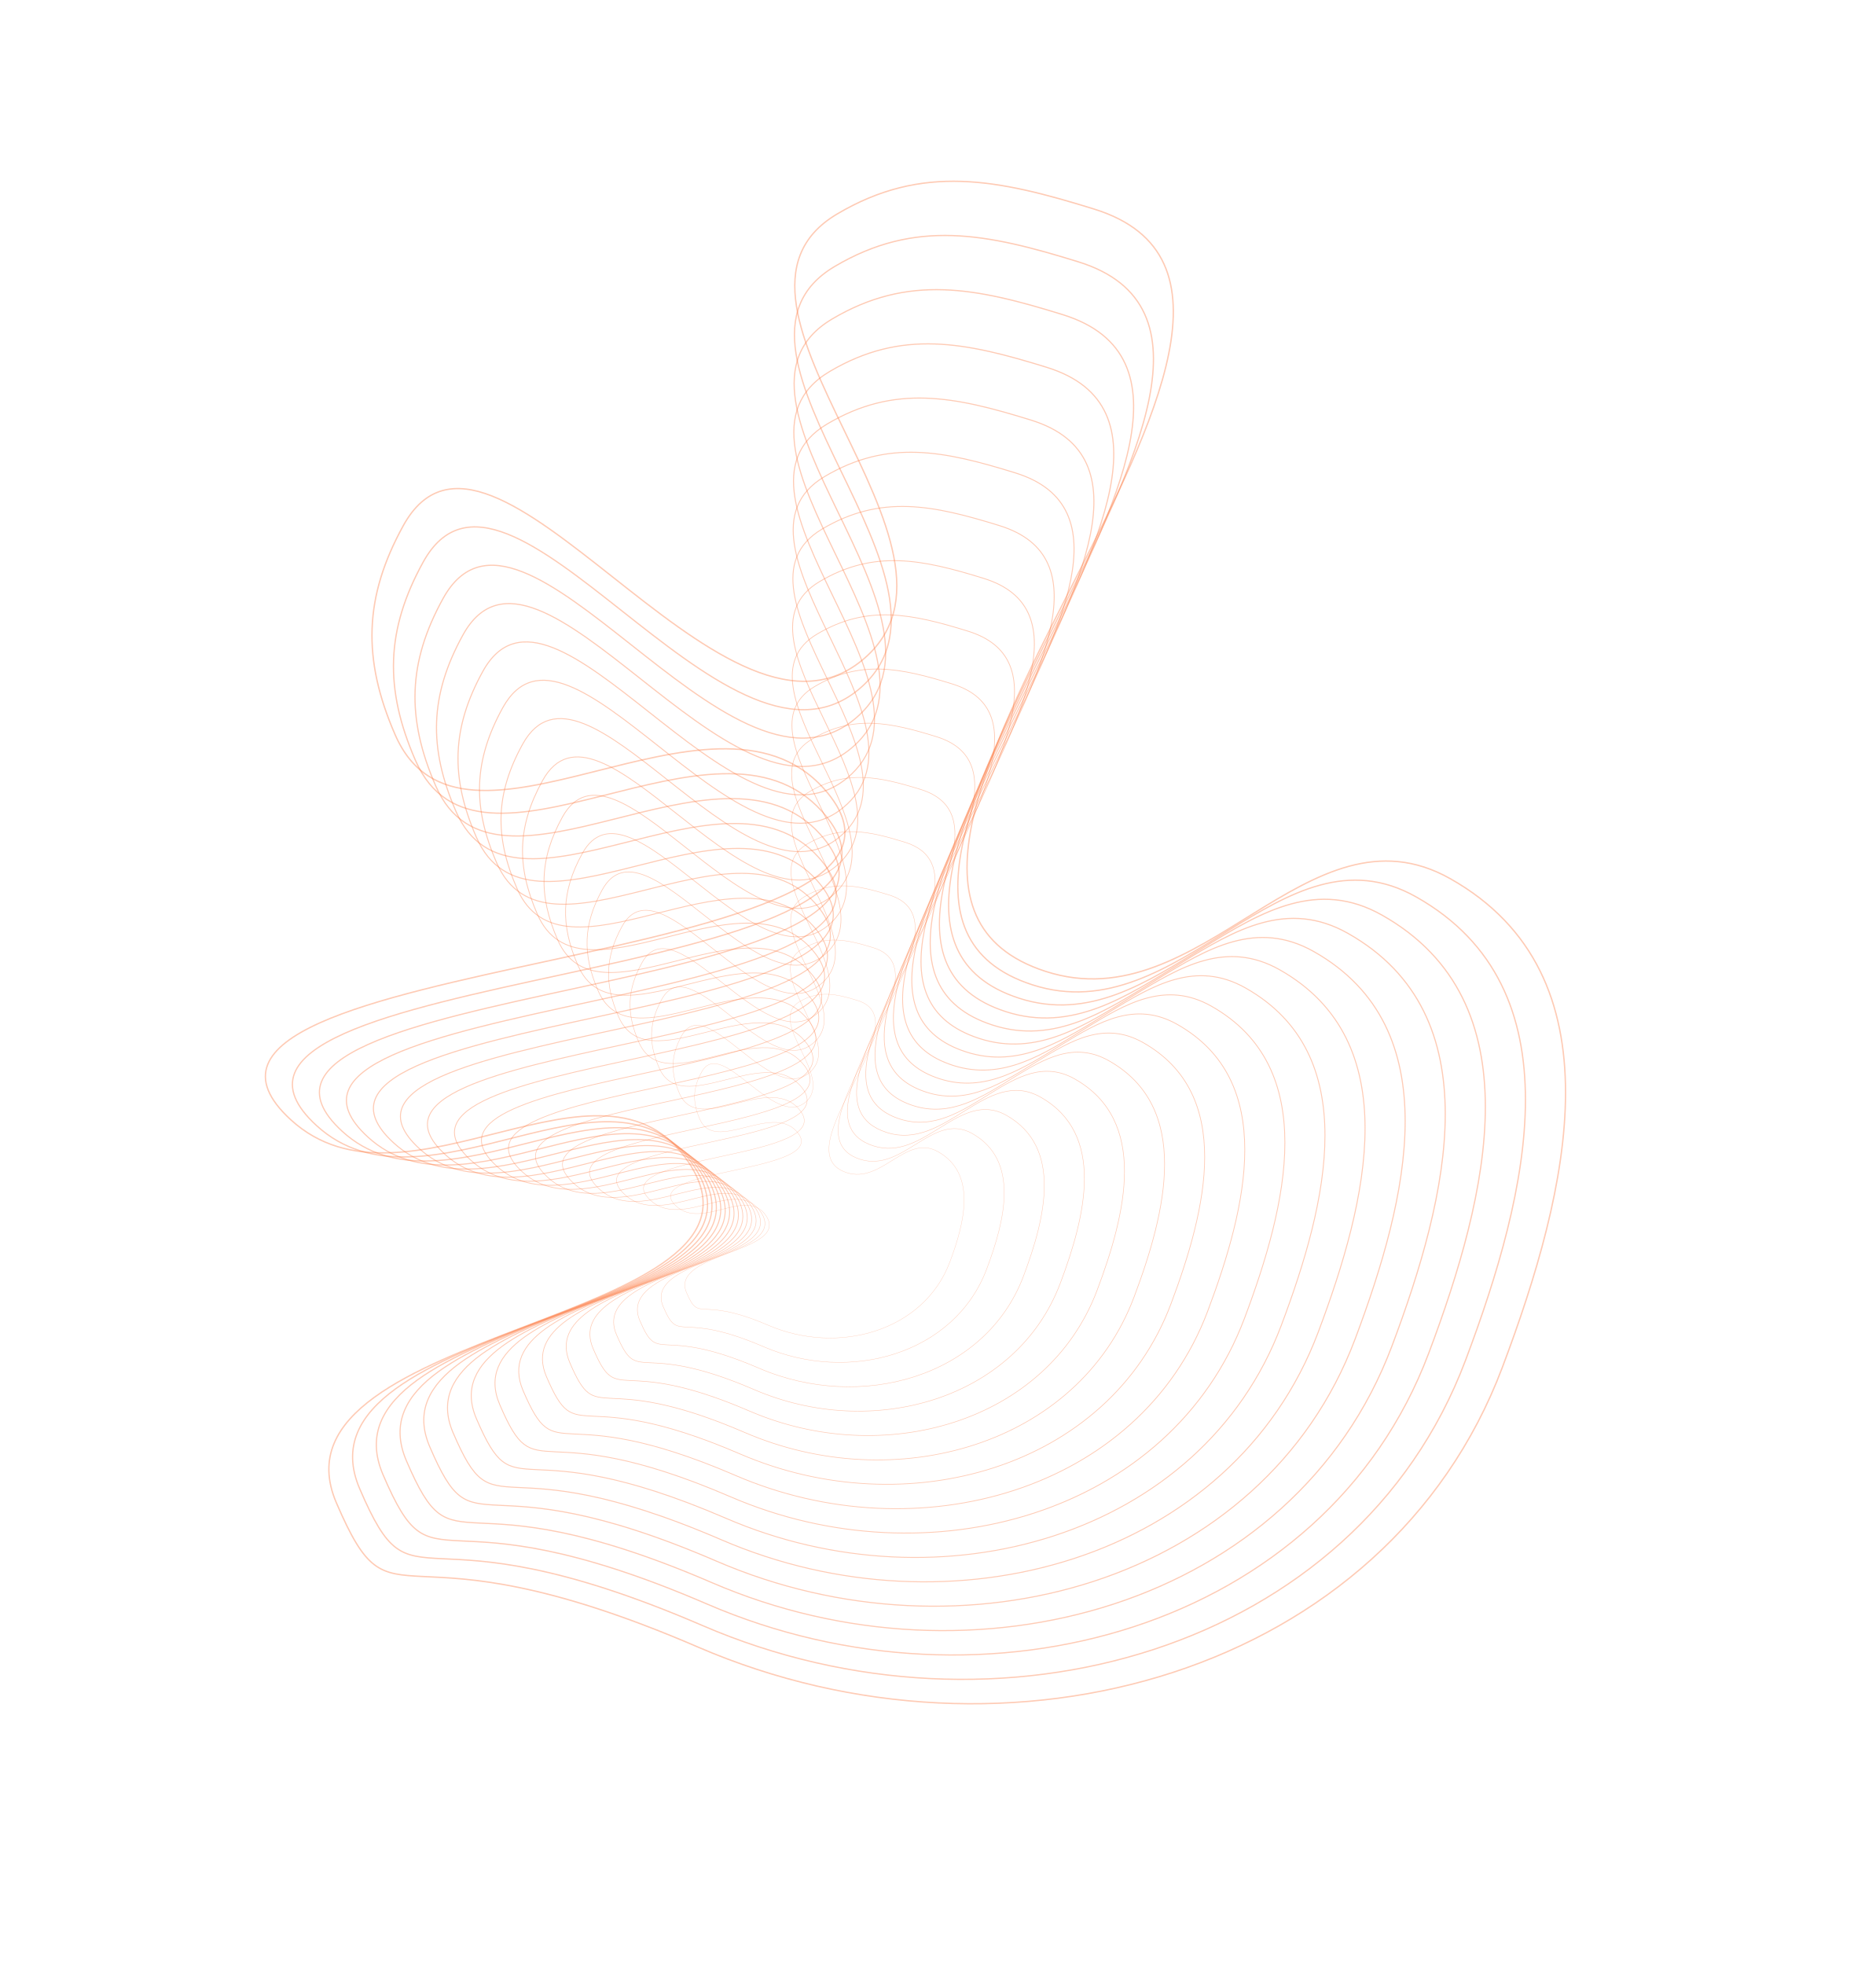
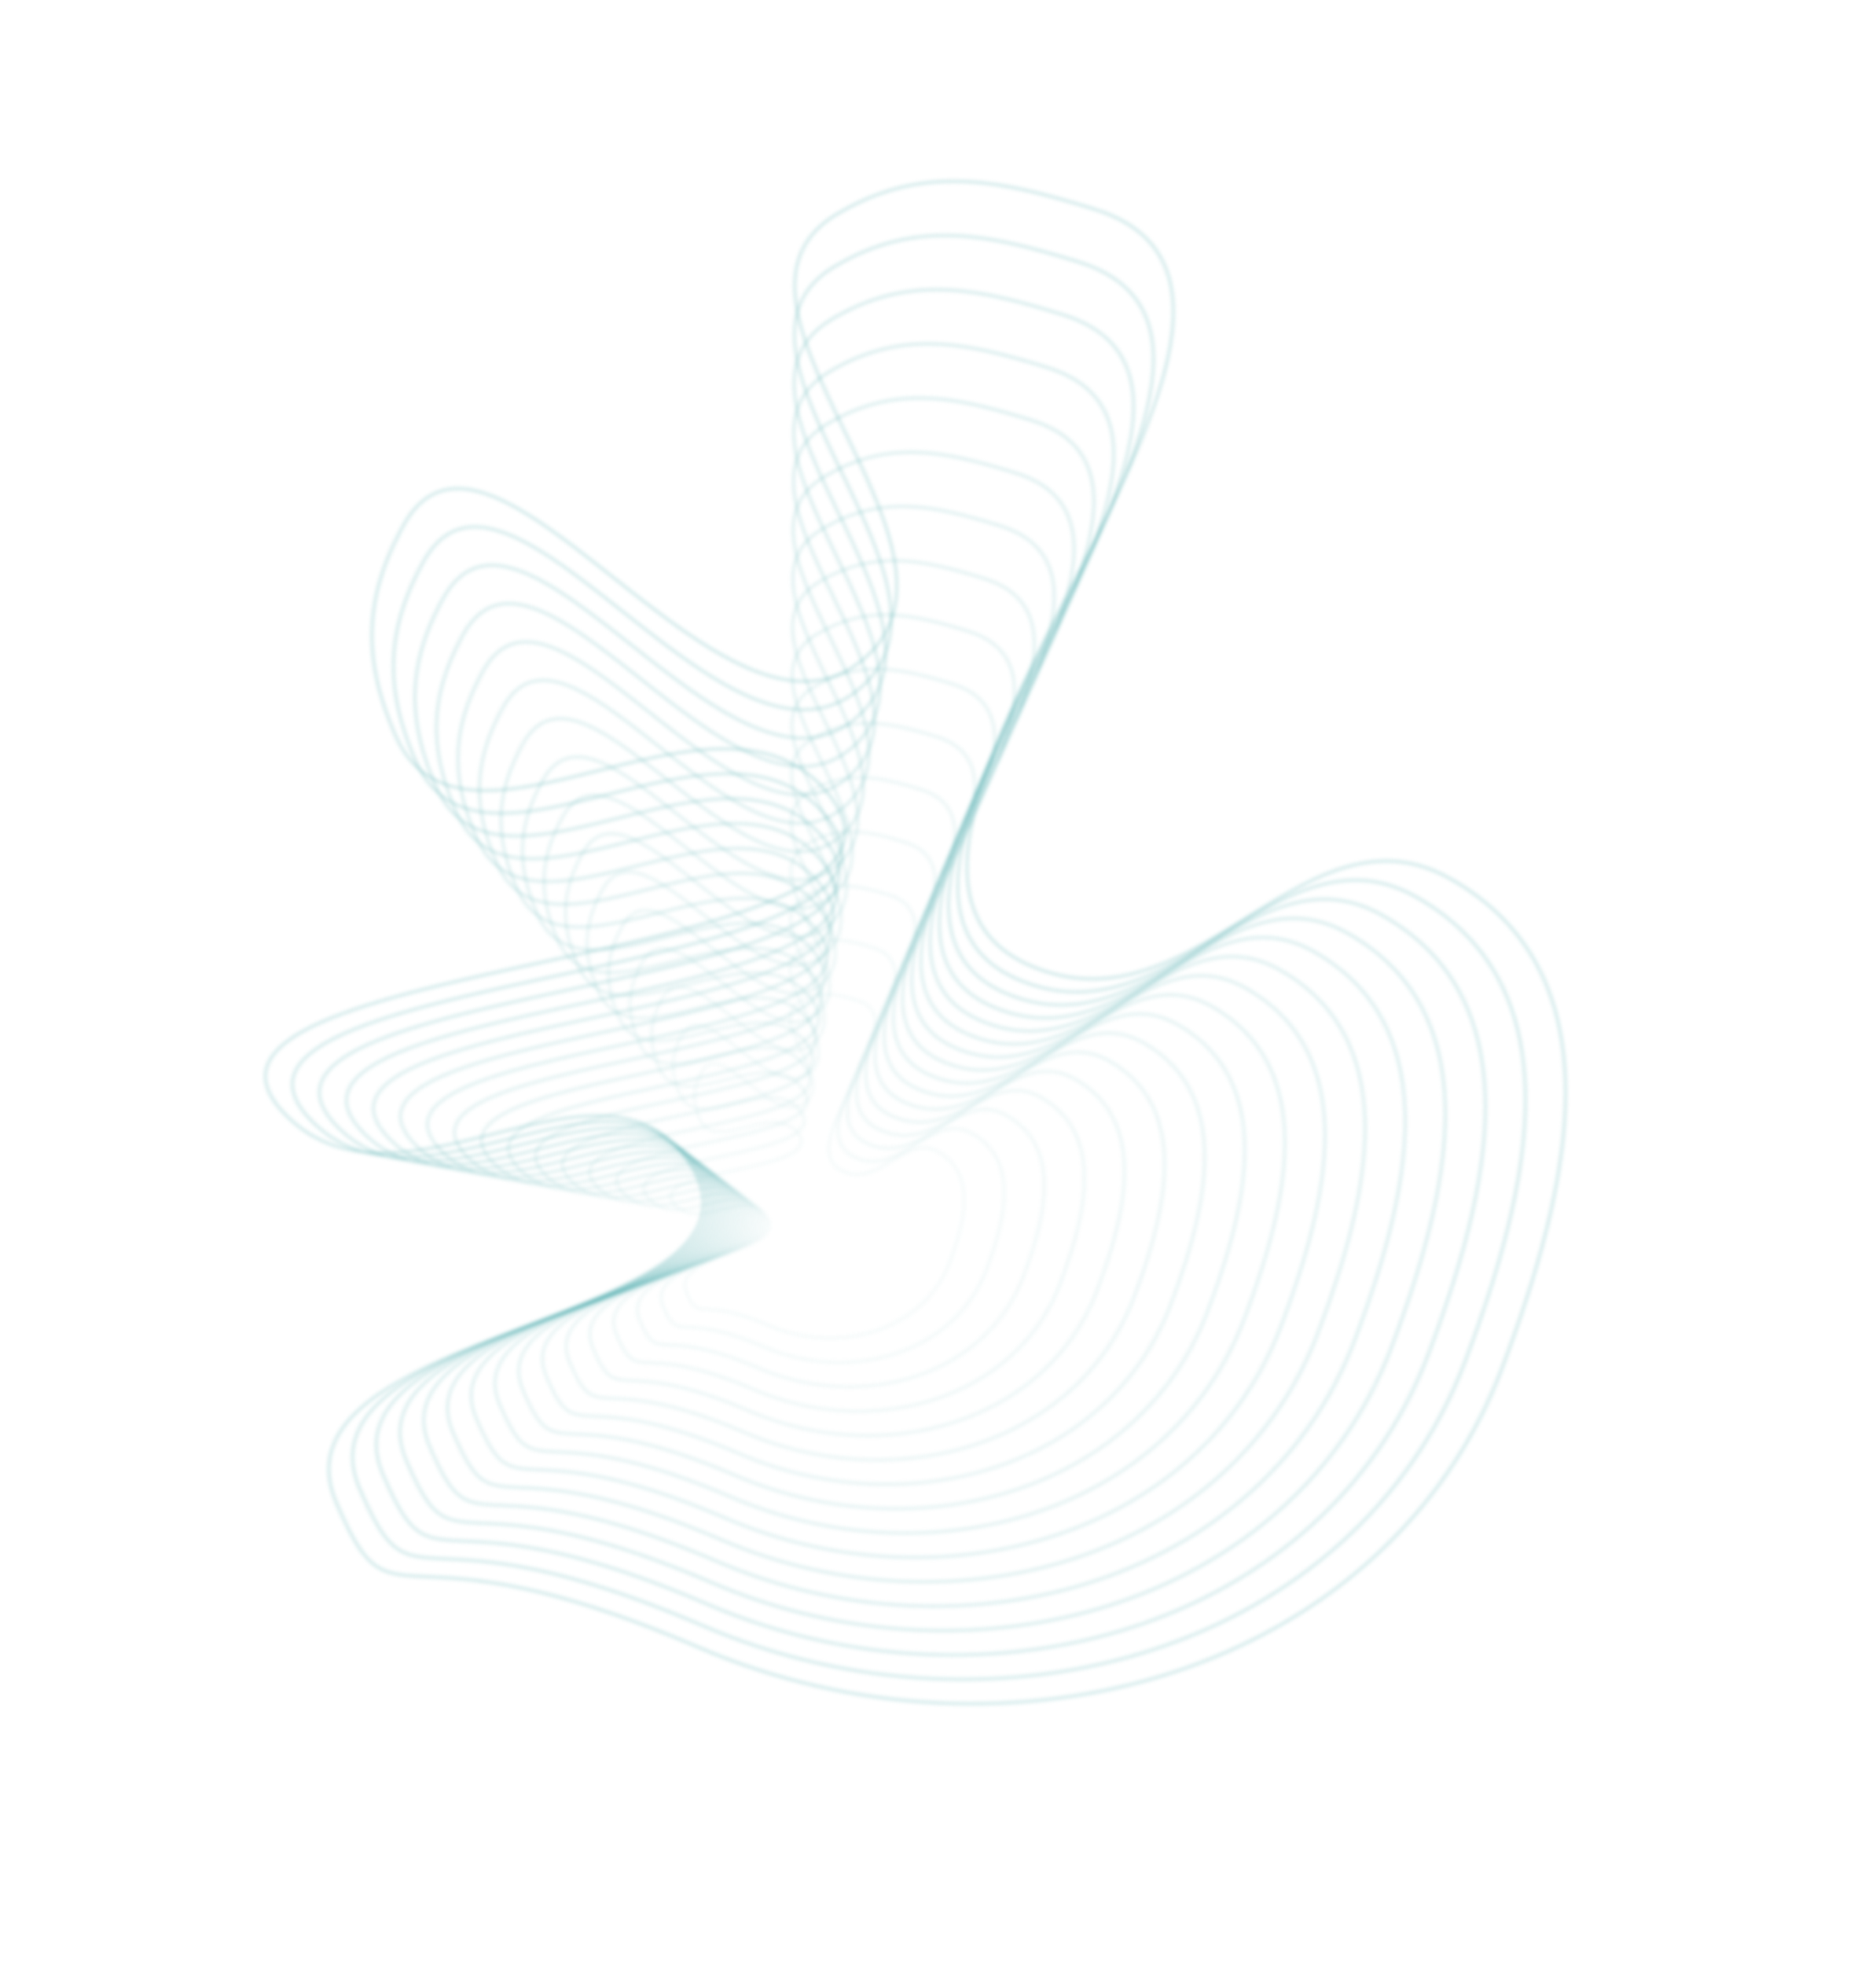
<svg xmlns="http://www.w3.org/2000/svg" width="886" height="928" viewBox="0 0 886 928" fill="none">
-   <g>
-     <path d="M709.574 645.765C654.996 790.64 475.955 840.988 329.679 777.862C183.403 714.736 186.859 774.841 158.864 709.7C122.751 625.668 376.169 625.595 325.322 549.017C284.671 487.795 191.728 578.744 137.299 528.785C50.495 449.109 467.755 459.929 389.145 372.449C335.956 313.257 218.107 419.31 186.611 346.948C171.044 311.186 171.93 281.95 190.438 248.316C231.775 173.198 340.477 366.545 407.105 311.88C470.783 259.635 324.25 143.241 395.364 101.075C435.584 77.227 471.25 84.61 516.778 98.74C654.677 141.538 356.499 414.361 493.902 458.767C567.542 482.565 617.623 376.935 685.029 415C765.629 460.517 741.288 561.578 709.574 645.765Z" stroke="#FC7D47" stroke-opacity="0.4" stroke-width="0.644" />
-     <path fill-rule="evenodd" clip-rule="evenodd" d="M331.887 767.728C470.614 827.596 640.414 779.847 692.174 642.449C722.252 562.607 745.336 466.762 668.896 423.594C604.97 387.494 557.473 487.672 487.634 465.102C357.322 422.989 640.111 164.246 509.329 123.657C466.151 110.256 432.326 103.255 394.182 125.871C326.738 165.861 465.708 276.248 405.316 325.797C342.128 377.64 239.036 194.273 199.833 265.513C182.28 297.411 181.44 325.138 196.203 359.055C226.074 427.682 337.84 327.102 388.284 383.239C462.836 466.204 67.112 455.943 149.436 531.507C201.056 578.887 289.202 492.632 327.755 550.694C375.977 623.32 135.639 623.389 169.888 703.084C196.438 764.863 193.16 707.86 331.887 767.728Z" stroke="#FC7D47" stroke-opacity="0.4" stroke-width="0.61" />
-     <path fill-rule="evenodd" clip-rule="evenodd" d="M334.098 757.596C465.275 814.206 625.835 769.055 674.778 639.134C703.219 563.638 725.047 473.009 652.767 432.191C592.319 398.055 547.408 492.781 481.369 471.439C358.149 431.618 625.548 186.956 501.884 148.576C461.056 135.905 429.071 129.284 393.003 150.67C329.229 188.484 460.637 292.863 403.532 339.715C343.782 388.737 246.3 215.349 209.231 282.713C192.633 312.874 191.838 339.092 205.798 371.163C234.043 436.056 339.727 340.95 387.426 394.032C457.921 472.482 83.733 462.779 161.577 534.23C210.387 579.032 293.736 497.471 330.191 552.374C375.789 621.047 148.531 621.112 180.916 696.47C206.021 754.887 202.921 700.986 334.098 757.596Z" stroke="#FC7D47" stroke-opacity="0.4" stroke-width="0.577" />
-     <path fill-rule="evenodd" clip-rule="evenodd" d="M336.309 747.461C459.936 800.813 611.254 758.261 657.381 635.817C684.185 564.666 704.757 479.253 636.637 440.784C579.668 408.613 537.341 497.887 475.104 477.774C358.975 440.244 610.985 209.664 494.438 173.492C455.959 161.55 425.815 155.311 391.823 175.466C331.72 211.103 455.564 309.475 401.746 353.631C345.435 399.832 253.564 236.422 218.627 299.909C202.985 328.335 202.236 353.044 215.392 383.269C242.012 444.426 341.613 354.794 386.567 404.821C453.005 478.756 100.352 469.611 173.716 536.951C219.717 579.174 298.269 502.307 332.626 554.05C375.6 618.771 161.421 618.832 191.942 689.853C215.602 744.908 212.681 694.11 336.309 747.461Z" stroke="#FC7D47" stroke-opacity="0.4" stroke-width="0.544" />
-     <path fill-rule="evenodd" clip-rule="evenodd" d="M338.52 737.326C454.597 787.42 596.675 747.466 639.985 632.5C665.152 565.694 684.468 485.497 620.507 449.377C567.018 419.171 527.276 502.993 468.839 484.108C359.802 448.87 596.422 232.371 486.992 198.409C450.864 187.196 422.56 181.337 390.644 200.262C334.211 233.723 450.493 326.087 399.961 367.546C347.089 410.926 260.828 257.495 228.025 317.105C213.338 343.795 212.635 366.995 224.988 395.375C249.982 452.797 343.501 368.639 385.709 415.61C448.09 485.03 116.973 476.444 185.857 539.671C229.049 579.316 302.803 507.143 335.062 555.726C375.412 616.495 174.312 616.552 202.97 683.236C225.185 734.929 222.442 687.233 338.52 737.326Z" stroke="#FC7D47" stroke-opacity="0.4" stroke-width="0.511" />
-     <path fill-rule="evenodd" clip-rule="evenodd" d="M340.728 727.194C449.256 774.029 582.093 736.675 622.586 629.186C646.116 566.725 664.176 491.744 604.375 457.973C554.365 429.731 517.207 508.102 462.571 490.445C360.627 457.499 581.856 255.081 479.544 223.328C445.765 212.844 419.303 207.367 389.462 225.06C336.7 256.345 445.418 342.702 398.173 381.465C348.74 422.023 268.089 278.572 237.42 334.304C223.688 359.258 223.031 380.949 234.58 407.483C257.949 461.171 345.385 382.486 384.848 426.403C443.172 491.308 133.591 483.28 197.994 542.395C238.377 579.461 307.335 511.982 337.495 557.406C375.22 614.221 187.201 614.275 213.994 676.622C234.764 724.953 232.2 680.359 340.728 727.194Z" stroke="#FC7D47" stroke-opacity="0.4" stroke-width="0.477" />
-     <path fill-rule="evenodd" clip-rule="evenodd" d="M342.94 717.061C443.918 760.638 567.514 725.882 605.19 625.871C627.084 567.754 643.887 497.99 588.246 466.568C541.715 440.291 507.142 513.21 456.307 496.782C361.454 466.128 567.294 277.791 472.099 248.246C440.67 238.492 416.048 233.395 388.284 249.858C339.192 278.966 440.347 359.316 396.389 395.382C350.394 433.119 275.354 299.647 246.818 351.502C234.042 374.72 233.43 394.903 244.176 419.591C265.919 469.544 347.273 396.333 383.991 437.194C438.257 497.584 150.212 490.115 210.135 545.117C247.709 579.605 311.869 516.82 339.932 559.084C375.033 611.947 200.092 611.998 225.022 670.007C244.348 714.976 241.962 673.484 342.94 717.061Z" stroke="#FC7D47" stroke-opacity="0.4" stroke-width="0.444" />
-     <path fill-rule="evenodd" clip-rule="evenodd" d="M345.152 706.928C438.581 747.247 552.936 715.09 587.795 622.556C608.052 568.784 623.599 504.236 572.118 475.164C529.066 450.851 497.078 518.318 450.043 503.118C362.282 474.756 552.732 300.5 464.654 273.164C435.575 264.139 412.795 259.424 387.106 274.656C341.684 301.588 435.277 375.93 394.605 409.3C352.049 444.215 282.62 320.722 256.217 368.701C244.396 390.183 243.83 408.856 253.773 431.698C273.89 477.916 349.161 410.179 383.134 447.986C433.343 503.86 166.834 496.95 222.277 547.84C257.041 579.749 316.405 521.659 342.369 560.762C374.846 609.673 212.985 609.72 236.051 663.392C253.931 704.999 251.724 666.609 345.152 706.928Z" stroke="#FC7D47" stroke-opacity="0.4" stroke-width="0.411" />
-     <path fill-rule="evenodd" clip-rule="evenodd" d="M347.361 696.794C433.24 733.855 538.355 704.296 570.397 619.24C589.017 569.813 603.307 510.481 555.987 483.758C516.413 461.41 487.011 523.425 443.777 509.453C363.107 483.383 538.168 323.208 457.207 298.082C430.478 289.786 409.538 285.451 385.925 299.452C344.174 324.208 430.204 392.543 392.818 423.216C353.701 455.31 289.882 341.796 265.613 385.898C254.747 405.644 254.227 422.809 263.366 443.805C281.858 486.288 351.046 424.025 382.274 458.776C428.426 510.136 183.452 503.783 234.415 550.561C266.37 579.892 320.937 526.496 344.803 562.439C374.655 607.398 225.874 607.441 247.076 656.776C263.512 695.021 261.483 659.733 347.361 696.794Z" stroke="#FC7D47" stroke-opacity="0.4" stroke-width="0.378" />
-     <path fill-rule="evenodd" clip-rule="evenodd" d="M349.57 686.662C427.899 720.465 523.773 693.505 552.999 615.926C569.982 570.844 583.016 516.728 539.855 492.354C503.761 471.971 476.943 528.534 437.509 515.791C363.932 492.012 523.602 345.919 449.759 323.001C425.38 315.434 406.281 311.481 384.744 324.251C346.663 346.831 425.13 409.158 391.031 437.135C355.352 466.407 297.144 362.872 275.009 403.097C265.098 421.107 264.623 436.763 272.959 455.913C289.825 494.662 352.931 437.872 381.414 469.568C423.508 516.413 200.07 510.619 246.553 553.285C275.699 580.037 325.469 531.335 347.237 564.119C374.465 605.125 238.763 605.164 258.101 650.162C273.092 685.045 271.241 652.859 349.57 686.662Z" stroke="#FC7D47" stroke-opacity="0.4" stroke-width="0.345" />
-     <path fill-rule="evenodd" clip-rule="evenodd" d="M351.781 676.527C422.56 707.072 509.194 682.71 535.602 612.608C550.948 571.872 562.726 522.972 523.726 500.947C491.11 482.529 466.877 533.64 431.244 522.125C364.758 500.638 509.039 368.626 442.313 347.917C420.284 341.08 403.026 337.508 383.564 349.047C349.154 369.45 420.058 425.77 389.245 451.05C357.006 477.501 304.408 383.946 284.406 420.293C275.45 436.568 275.022 450.714 282.554 468.019C297.794 503.033 354.818 451.716 380.555 480.358C418.592 522.687 216.691 517.452 258.693 556.005C285.03 580.179 330.003 536.171 349.673 565.795C374.276 602.849 251.654 602.884 269.128 643.545C282.674 675.065 281.002 645.982 351.781 676.527Z" stroke="#FC7D47" stroke-opacity="0.4" stroke-width="0.311" />
-     <path fill-rule="evenodd" clip-rule="evenodd" d="M353.989 666.393C417.219 693.68 494.612 671.917 518.203 609.292C531.912 572.901 542.434 529.217 507.594 509.542C478.457 493.087 456.808 538.747 424.977 528.46C365.582 509.265 494.474 391.334 434.865 372.834C415.185 366.726 399.768 363.535 382.382 373.844C351.642 392.07 414.983 442.383 387.458 464.967C358.657 488.596 311.669 405.02 293.801 437.49C285.8 452.029 285.418 464.667 292.146 480.125C305.761 511.405 356.702 465.562 379.694 491.148C413.674 528.963 233.308 524.286 270.831 558.727C294.358 580.322 334.534 541.008 352.106 567.472C374.085 600.574 264.542 600.605 280.153 636.929C292.254 665.087 290.76 639.106 353.989 666.393Z" stroke="#FC7D47" stroke-opacity="0.4" stroke-width="0.278" />
-     <path fill-rule="evenodd" clip-rule="evenodd" d="M356.202 656.26C411.882 680.289 480.033 661.124 500.808 605.977C512.88 573.931 522.146 535.463 491.465 518.137C465.807 503.647 446.744 543.855 418.713 534.797C366.41 517.894 479.912 414.044 427.421 397.752C410.091 392.374 396.514 389.564 381.204 398.641C354.135 414.692 409.913 458.997 385.674 478.884C360.312 499.692 318.934 426.095 303.2 454.689C296.154 467.491 295.817 478.62 301.743 492.233C313.732 519.777 358.591 479.408 378.837 501.94C408.76 535.239 249.93 531.12 282.972 561.449C303.69 580.466 339.069 545.846 354.543 569.15C373.898 598.3 277.435 598.327 291.181 630.314C301.837 655.11 300.522 632.231 356.202 656.26Z" stroke="#FC7D47" stroke-opacity="0.4" stroke-width="0.245" />
-     <path fill-rule="evenodd" clip-rule="evenodd" d="M358.41 646.126C406.541 666.897 465.452 650.331 483.41 602.661C493.845 574.96 501.854 541.708 475.334 526.731C453.155 514.206 436.676 548.962 412.446 541.132C367.235 526.521 465.347 436.752 419.973 422.67C404.993 418.02 393.257 415.591 380.023 423.438C356.624 437.312 404.839 475.61 383.886 492.801C361.963 510.788 326.196 447.169 312.595 471.886C306.505 482.953 306.214 492.572 311.336 504.34C321.699 528.149 360.476 493.254 377.977 512.73C403.842 541.514 266.548 537.954 295.11 564.171C313.019 580.609 343.601 550.683 356.977 570.828C373.707 596.025 290.323 596.048 302.206 623.698C311.417 645.132 310.28 625.355 358.41 646.126Z" stroke="#FC7D47" stroke-opacity="0.4" stroke-width="0.212" />
-     <path fill-rule="evenodd" clip-rule="evenodd" d="M360.621 635.991C401.201 653.504 450.872 639.536 466.013 599.344C474.811 575.988 481.564 547.952 459.203 535.324C440.503 524.764 426.61 554.069 406.18 547.466C368.061 535.147 450.783 459.459 412.527 447.586C399.896 443.666 390.001 441.618 378.843 448.234C359.114 459.932 399.766 492.222 382.1 506.716C363.616 521.882 333.46 468.243 321.992 489.082C316.857 498.413 316.611 506.524 320.93 516.445C329.668 536.52 362.362 507.098 377.118 523.52C398.926 547.789 283.168 544.787 307.25 566.891C322.35 580.751 348.134 555.519 359.412 572.504C373.518 593.748 303.214 593.769 313.233 617.081C320.999 635.153 320.04 618.478 360.621 635.991Z" stroke="#FC7D47" stroke-opacity="0.4" stroke-width="0.179" />
-     <path fill-rule="evenodd" clip-rule="evenodd" d="M362.83 625.859C395.86 640.114 436.29 628.744 448.614 596.03C455.776 577.019 461.272 554.199 443.072 543.92C427.851 535.325 416.542 559.178 399.913 553.804C368.886 543.776 436.218 482.169 405.079 472.505C394.798 469.314 386.744 467.647 377.662 473.032C361.603 482.554 394.692 508.837 380.313 520.635C365.268 532.979 340.722 489.319 331.387 506.281C327.208 513.876 327.008 520.478 330.523 528.554C337.635 544.894 364.247 520.946 376.258 534.312C394.009 554.066 299.786 551.623 319.388 569.615C331.678 580.896 352.666 560.358 361.846 574.183C373.327 591.475 316.103 591.492 324.258 610.467C330.579 625.177 329.799 611.604 362.83 625.859Z" stroke="#FC7D47" stroke-opacity="0.4" stroke-width="0.145" />
+   <g filter="url(#filter0_f_3204_40742)">
+     <path d="M709.574 645.765C654.996 790.64 475.955 840.988 329.679 777.862C183.403 714.736 186.859 774.841 158.864 709.7C122.751 625.668 376.169 625.595 325.322 549.017C284.671 487.795 191.728 578.744 137.299 528.785C50.495 449.109 467.755 459.929 389.145 372.449C335.956 313.257 218.107 419.31 186.611 346.948C171.044 311.186 171.93 281.95 190.438 248.316C231.775 173.198 340.477 366.545 407.105 311.88C470.783 259.635 324.25 143.241 395.364 101.075C435.584 77.227 471.25 84.61 516.778 98.74C654.677 141.538 356.499 414.361 493.902 458.767C567.542 482.565 617.623 376.935 685.029 415C765.629 460.517 741.288 561.578 709.574 645.765Z" stroke="#3BA3A4" stroke-opacity="0.5" stroke-width="0.644" />
+     <path fill-rule="evenodd" clip-rule="evenodd" d="M331.887 767.728C470.614 827.596 640.414 779.847 692.174 642.449C722.252 562.607 745.336 466.762 668.896 423.594C604.97 387.494 557.473 487.672 487.634 465.102C357.322 422.989 640.111 164.246 509.329 123.657C466.151 110.256 432.326 103.255 394.182 125.871C326.738 165.861 465.708 276.248 405.316 325.797C342.128 377.64 239.036 194.273 199.833 265.513C182.28 297.411 181.44 325.138 196.203 359.055C226.074 427.682 337.84 327.102 388.284 383.239C462.836 466.204 67.112 455.943 149.436 531.507C201.056 578.887 289.202 492.632 327.755 550.694C375.977 623.32 135.639 623.389 169.888 703.084C196.438 764.863 193.16 707.86 331.887 767.728Z" stroke="#3BA3A4" stroke-opacity="0.5" stroke-width="0.61" />
+     <path fill-rule="evenodd" clip-rule="evenodd" d="M334.098 757.596C465.275 814.206 625.835 769.055 674.778 639.134C703.219 563.638 725.047 473.009 652.767 432.191C592.319 398.055 547.408 492.781 481.369 471.439C358.149 431.618 625.548 186.956 501.884 148.576C461.056 135.905 429.071 129.284 393.003 150.67C329.229 188.484 460.637 292.863 403.532 339.715C343.782 388.737 246.3 215.349 209.231 282.713C192.633 312.874 191.838 339.092 205.798 371.163C234.043 436.056 339.727 340.95 387.426 394.032C457.921 472.482 83.733 462.779 161.577 534.23C210.387 579.032 293.736 497.471 330.191 552.374C375.789 621.047 148.531 621.112 180.916 696.47C206.021 754.887 202.921 700.986 334.098 757.596Z" stroke="#3BA3A4" stroke-opacity="0.5" stroke-width="0.577" />
+     <path fill-rule="evenodd" clip-rule="evenodd" d="M336.309 747.461C459.936 800.813 611.254 758.261 657.381 635.817C684.185 564.666 704.757 479.253 636.637 440.784C579.668 408.613 537.341 497.887 475.104 477.774C358.975 440.244 610.985 209.664 494.438 173.492C455.959 161.55 425.815 155.311 391.823 175.466C331.72 211.103 455.564 309.475 401.746 353.631C345.435 399.832 253.564 236.422 218.627 299.909C202.985 328.335 202.236 353.044 215.392 383.269C242.012 444.426 341.613 354.794 386.567 404.821C453.005 478.756 100.352 469.611 173.716 536.951C219.717 579.174 298.269 502.307 332.626 554.05C375.6 618.771 161.421 618.832 191.942 689.853C215.602 744.908 212.681 694.11 336.309 747.461Z" stroke="#3BA3A4" stroke-opacity="0.5" stroke-width="0.544" />
+     <path fill-rule="evenodd" clip-rule="evenodd" d="M338.52 737.326C454.597 787.42 596.675 747.466 639.985 632.5C665.152 565.694 684.468 485.497 620.507 449.377C567.018 419.171 527.276 502.993 468.839 484.108C359.802 448.87 596.422 232.371 486.992 198.409C450.864 187.196 422.56 181.337 390.644 200.262C334.211 233.723 450.493 326.087 399.961 367.546C347.089 410.926 260.828 257.495 228.025 317.105C213.338 343.795 212.635 366.995 224.988 395.375C249.982 452.797 343.501 368.639 385.709 415.61C448.09 485.03 116.973 476.444 185.857 539.671C229.049 579.316 302.803 507.143 335.062 555.726C375.412 616.495 174.312 616.552 202.97 683.236C225.185 734.929 222.442 687.233 338.52 737.326Z" stroke="#3BA3A4" stroke-opacity="0.5" stroke-width="0.511" />
+     <path fill-rule="evenodd" clip-rule="evenodd" d="M340.728 727.194C449.256 774.029 582.093 736.675 622.586 629.186C646.116 566.725 664.176 491.744 604.375 457.973C554.365 429.731 517.207 508.102 462.571 490.445C360.627 457.499 581.856 255.081 479.544 223.328C445.765 212.844 419.303 207.367 389.462 225.06C336.7 256.345 445.418 342.702 398.173 381.465C348.74 422.023 268.089 278.572 237.42 334.304C223.688 359.258 223.031 380.949 234.58 407.483C257.949 461.171 345.385 382.486 384.848 426.403C443.172 491.308 133.591 483.28 197.994 542.395C238.377 579.461 307.335 511.982 337.495 557.406C375.22 614.221 187.201 614.275 213.994 676.622C234.764 724.953 232.2 680.359 340.728 727.194Z" stroke="#3BA3A4" stroke-opacity="0.5" stroke-width="0.477" />
+     <path fill-rule="evenodd" clip-rule="evenodd" d="M342.94 717.061C443.918 760.638 567.514 725.882 605.19 625.871C627.084 567.754 643.887 497.99 588.246 466.568C541.715 440.291 507.142 513.21 456.307 496.782C361.454 466.128 567.294 277.791 472.099 248.246C440.67 238.492 416.048 233.395 388.284 249.858C339.192 278.966 440.347 359.316 396.389 395.382C350.394 433.119 275.354 299.647 246.818 351.502C234.042 374.72 233.43 394.903 244.176 419.591C265.919 469.544 347.273 396.333 383.991 437.194C438.257 497.584 150.212 490.115 210.135 545.117C247.709 579.605 311.869 516.82 339.932 559.084C375.033 611.947 200.092 611.998 225.022 670.007C244.348 714.976 241.962 673.484 342.94 717.061Z" stroke="#3BA3A4" stroke-opacity="0.5" stroke-width="0.444" />
+     <path fill-rule="evenodd" clip-rule="evenodd" d="M345.152 706.928C438.581 747.247 552.936 715.09 587.795 622.556C608.052 568.784 623.599 504.236 572.118 475.164C529.066 450.851 497.078 518.318 450.043 503.118C362.282 474.756 552.732 300.5 464.654 273.164C435.575 264.139 412.795 259.424 387.106 274.656C341.684 301.588 435.277 375.93 394.605 409.3C352.049 444.215 282.62 320.722 256.217 368.701C244.396 390.183 243.83 408.856 253.773 431.698C273.89 477.916 349.161 410.179 383.134 447.986C433.343 503.86 166.834 496.95 222.277 547.84C257.041 579.749 316.405 521.659 342.369 560.762C374.846 609.673 212.985 609.72 236.051 663.392C253.931 704.999 251.724 666.609 345.152 706.928Z" stroke="#3BA3A4" stroke-opacity="0.5" stroke-width="0.411" />
+     <path fill-rule="evenodd" clip-rule="evenodd" d="M347.361 696.794C433.24 733.855 538.355 704.296 570.397 619.24C589.017 569.813 603.307 510.481 555.987 483.758C516.413 461.41 487.011 523.425 443.777 509.453C363.107 483.383 538.168 323.208 457.207 298.082C430.478 289.786 409.538 285.451 385.925 299.452C344.174 324.208 430.204 392.543 392.818 423.216C353.701 455.31 289.882 341.796 265.613 385.898C254.747 405.644 254.227 422.809 263.366 443.805C281.858 486.288 351.046 424.025 382.274 458.776C428.426 510.136 183.452 503.783 234.415 550.561C266.37 579.892 320.937 526.496 344.803 562.439C374.655 607.398 225.874 607.441 247.076 656.776C263.512 695.021 261.483 659.733 347.361 696.794Z" stroke="#3BA3A4" stroke-opacity="0.5" stroke-width="0.378" />
+     <path fill-rule="evenodd" clip-rule="evenodd" d="M349.57 686.662C427.899 720.465 523.773 693.505 552.999 615.926C569.982 570.844 583.016 516.728 539.855 492.354C503.761 471.971 476.943 528.534 437.509 515.791C363.932 492.012 523.602 345.919 449.759 323.001C425.38 315.434 406.281 311.481 384.744 324.251C346.663 346.831 425.13 409.158 391.031 437.135C355.352 466.407 297.144 362.872 275.009 403.097C265.098 421.107 264.623 436.763 272.959 455.913C289.825 494.662 352.931 437.872 381.414 469.568C423.508 516.413 200.07 510.619 246.553 553.285C275.699 580.037 325.469 531.335 347.237 564.119C374.465 605.125 238.763 605.164 258.101 650.162C273.092 685.045 271.241 652.859 349.57 686.662Z" stroke="#3BA3A4" stroke-opacity="0.5" stroke-width="0.345" />
+     <path fill-rule="evenodd" clip-rule="evenodd" d="M351.781 676.527C422.56 707.072 509.194 682.71 535.602 612.608C550.948 571.872 562.726 522.972 523.726 500.947C491.11 482.529 466.877 533.64 431.244 522.125C364.758 500.638 509.039 368.626 442.313 347.917C420.284 341.08 403.026 337.508 383.564 349.047C349.154 369.45 420.058 425.77 389.245 451.05C357.006 477.501 304.408 383.946 284.406 420.293C275.45 436.568 275.022 450.714 282.554 468.019C297.794 503.033 354.818 451.716 380.555 480.358C418.592 522.687 216.691 517.452 258.693 556.005C285.03 580.179 330.003 536.171 349.673 565.795C374.276 602.849 251.654 602.884 269.128 643.545C282.674 675.065 281.002 645.982 351.781 676.527Z" stroke="#3BA3A4" stroke-opacity="0.5" stroke-width="0.311" />
+     <path fill-rule="evenodd" clip-rule="evenodd" d="M353.989 666.393C417.219 693.68 494.612 671.917 518.203 609.292C531.912 572.901 542.434 529.217 507.594 509.542C478.457 493.087 456.808 538.747 424.977 528.46C365.582 509.265 494.474 391.334 434.865 372.834C415.185 366.726 399.768 363.535 382.382 373.844C351.642 392.07 414.983 442.383 387.458 464.967C358.657 488.596 311.669 405.02 293.801 437.49C285.8 452.029 285.418 464.667 292.146 480.125C305.761 511.405 356.702 465.562 379.694 491.148C413.674 528.963 233.308 524.286 270.831 558.727C294.358 580.322 334.534 541.008 352.106 567.472C374.085 600.574 264.542 600.605 280.153 636.929C292.254 665.087 290.76 639.106 353.989 666.393Z" stroke="#3BA3A4" stroke-opacity="0.5" stroke-width="0.278" />
+     <path fill-rule="evenodd" clip-rule="evenodd" d="M356.202 656.26C411.882 680.289 480.033 661.124 500.808 605.977C512.88 573.931 522.146 535.463 491.465 518.137C465.807 503.647 446.744 543.855 418.713 534.797C366.41 517.894 479.912 414.044 427.421 397.752C410.091 392.374 396.514 389.564 381.204 398.641C354.135 414.692 409.913 458.997 385.674 478.884C360.312 499.692 318.934 426.095 303.2 454.689C296.154 467.491 295.817 478.62 301.743 492.233C313.732 519.777 358.591 479.408 378.837 501.94C408.76 535.239 249.93 531.12 282.972 561.449C303.69 580.466 339.069 545.846 354.543 569.15C373.898 598.3 277.435 598.327 291.181 630.314C301.837 655.11 300.522 632.231 356.202 656.26Z" stroke="#3BA3A4" stroke-opacity="0.5" stroke-width="0.245" />
+     <path fill-rule="evenodd" clip-rule="evenodd" d="M358.41 646.126C406.541 666.897 465.452 650.331 483.41 602.661C493.845 574.96 501.854 541.708 475.334 526.731C453.155 514.206 436.676 548.962 412.446 541.132C367.235 526.521 465.347 436.752 419.973 422.67C404.993 418.02 393.257 415.591 380.023 423.438C356.624 437.312 404.839 475.61 383.886 492.801C361.963 510.788 326.196 447.169 312.595 471.886C306.505 482.953 306.214 492.572 311.336 504.34C321.699 528.149 360.476 493.254 377.977 512.73C403.842 541.514 266.548 537.954 295.11 564.171C313.019 580.609 343.601 550.683 356.977 570.828C373.707 596.025 290.323 596.048 302.206 623.698C311.417 645.132 310.28 625.355 358.41 646.126Z" stroke="#3BA3A4" stroke-opacity="0.5" stroke-width="0.212" />
+     <path fill-rule="evenodd" clip-rule="evenodd" d="M360.621 635.991C401.201 653.504 450.872 639.536 466.013 599.344C474.811 575.988 481.564 547.952 459.203 535.324C440.503 524.764 426.61 554.069 406.18 547.466C368.061 535.147 450.783 459.459 412.527 447.586C399.896 443.666 390.001 441.618 378.843 448.234C359.114 459.932 399.766 492.222 382.1 506.716C363.616 521.882 333.46 468.243 321.992 489.082C316.857 498.413 316.611 506.524 320.93 516.445C329.668 536.52 362.362 507.098 377.118 523.52C398.926 547.789 283.168 544.787 307.25 566.891C322.35 580.751 348.134 555.519 359.412 572.504C373.518 593.748 303.214 593.769 313.233 617.081C320.999 635.153 320.04 618.478 360.621 635.991Z" stroke="#3BA3A4" stroke-opacity="0.5" stroke-width="0.179" />
+     <path fill-rule="evenodd" clip-rule="evenodd" d="M362.83 625.859C395.86 640.114 436.29 628.744 448.614 596.03C455.776 577.019 461.272 554.199 443.072 543.92C427.851 535.325 416.542 559.178 399.913 553.804C368.886 543.776 436.218 482.169 405.079 472.505C394.798 469.314 386.744 467.647 377.662 473.032C361.603 482.554 394.692 508.837 380.313 520.635C365.268 532.979 340.722 489.319 331.387 506.281C327.208 513.876 327.008 520.478 330.523 528.554C337.635 544.894 364.247 520.946 376.258 534.312C394.009 554.066 299.786 551.623 319.388 569.615C331.678 580.896 352.666 560.358 361.846 574.183C373.327 591.475 316.103 591.492 324.258 610.467C330.579 625.177 329.799 611.604 362.83 625.859Z" stroke="#3BA3A4" stroke-opacity="0.5" stroke-width="0.145" />
  </g>
+   <defs>
+     <filter id="filter0_f_3204_40742" x="-2" y="-2" width="889.529" height="931.126" filterUnits="userSpaceOnUse" color-interpolation-filters="sRGB">
+       <feFlood flood-opacity="0" result="BackgroundImageFix" />
+       <feBlend mode="normal" in="SourceGraphic" in2="BackgroundImageFix" result="shape" />
+       <feGaussianBlur stdDeviation="1" result="effect1_foregroundBlur_3204_40742" />
+     </filter>
+   </defs>
</svg>
